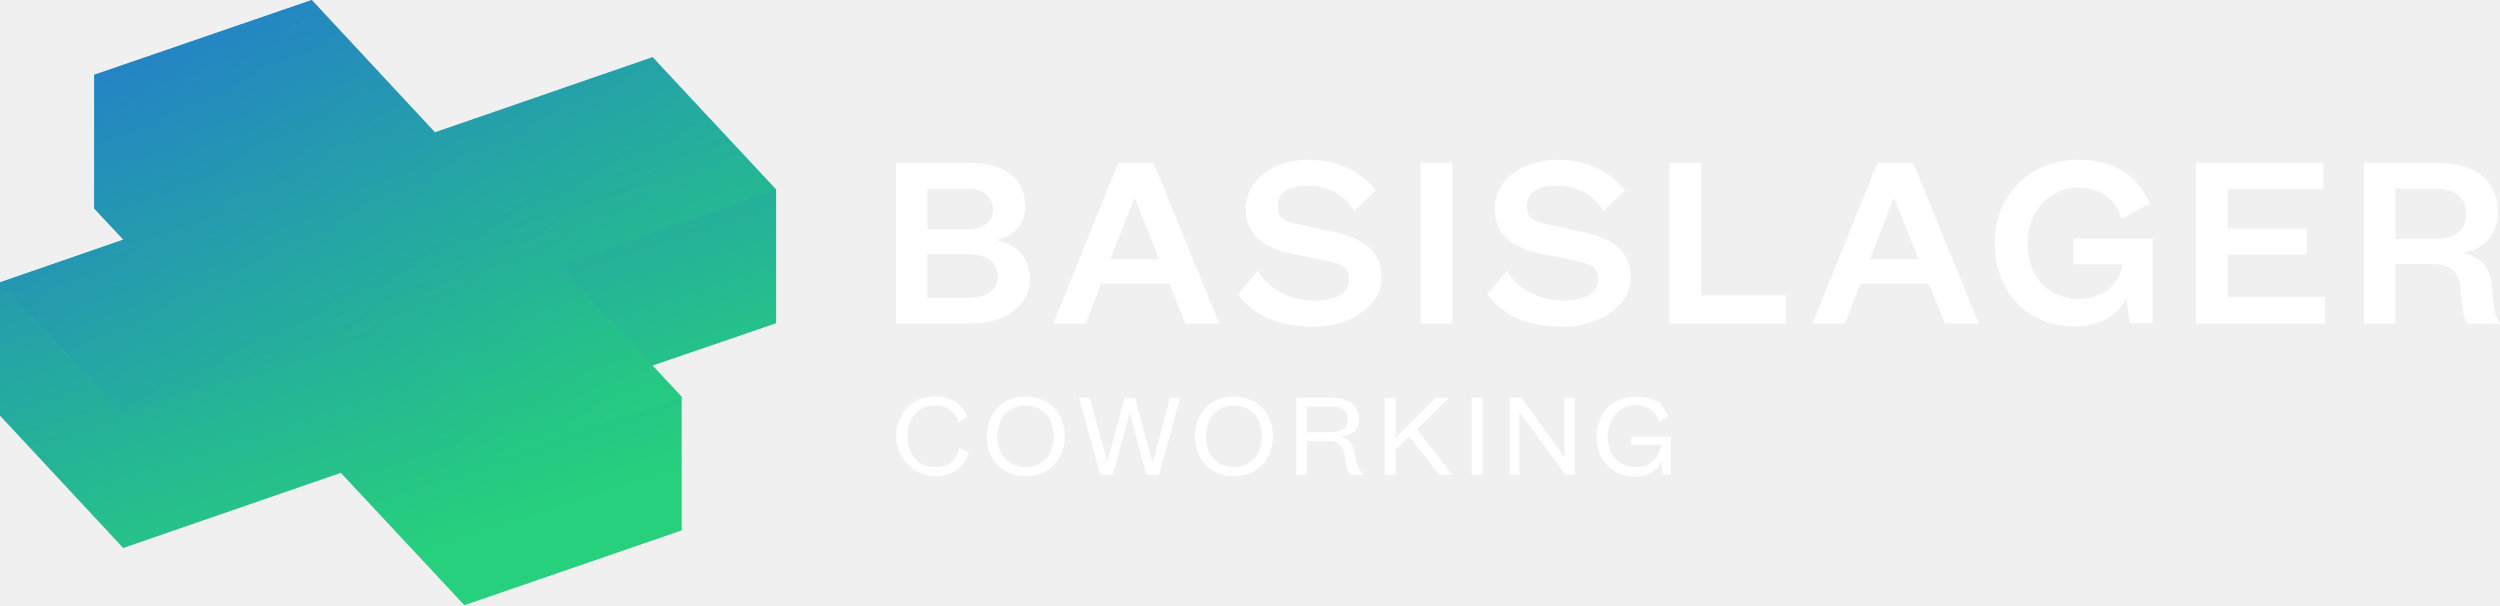
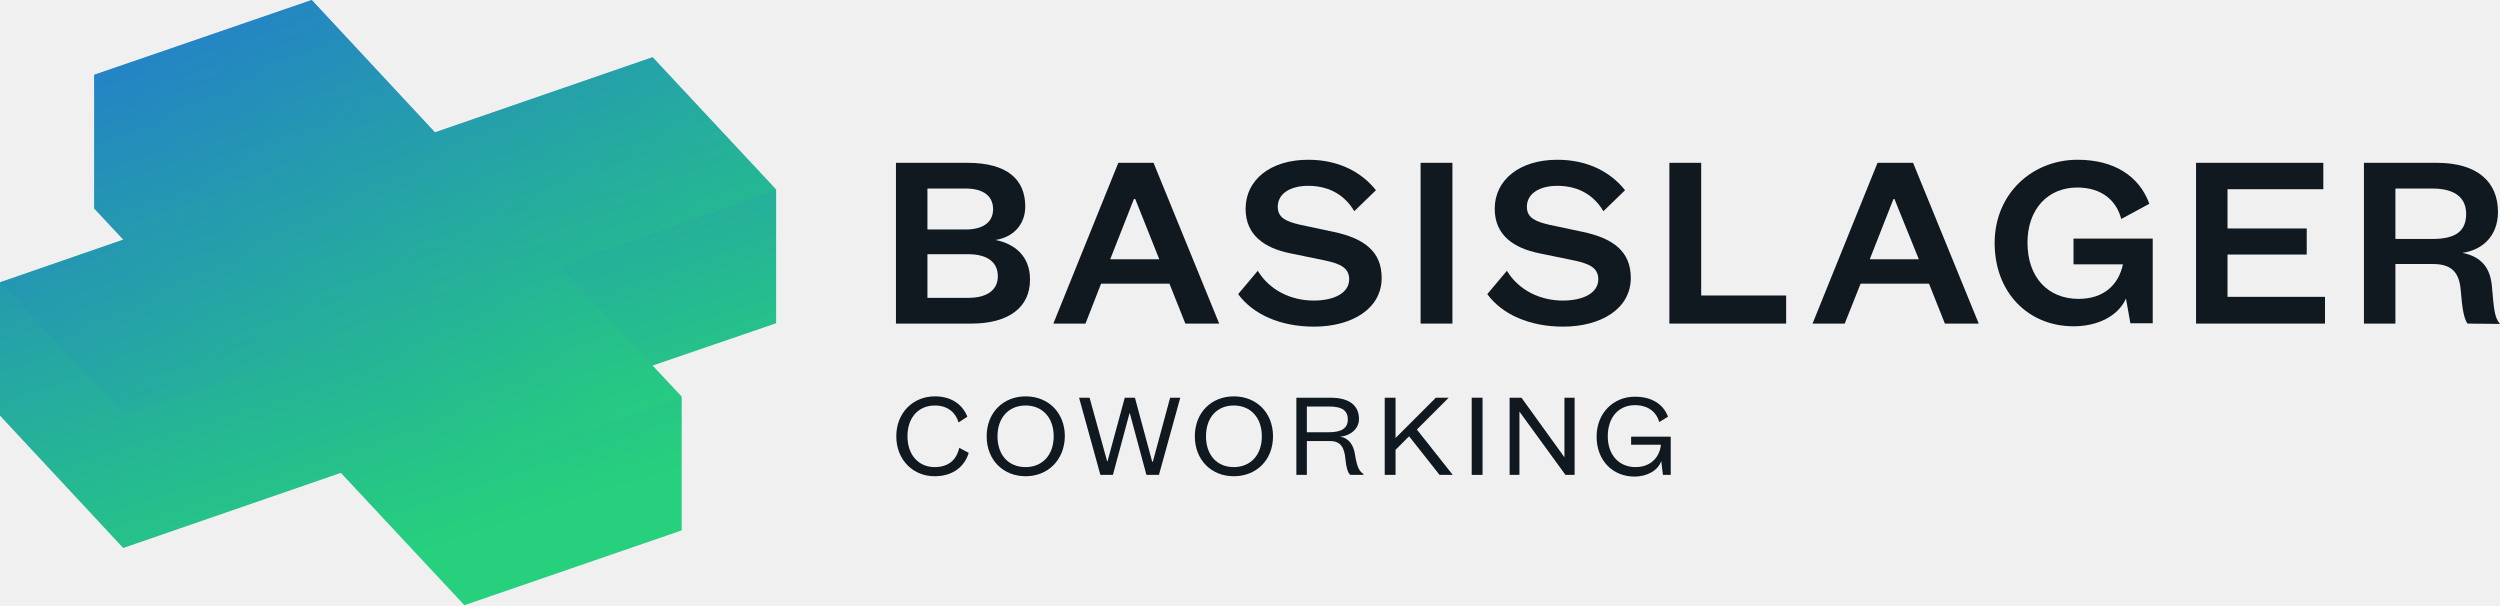
- <svg xmlns="http://www.w3.org/2000/svg" id="bcb3fb2b-3df4-43dd-8bf9-d799a9fd695e" data-name="Layer 1" viewBox="0 0 738.6 178.8">
-   <defs>
-     <style>.e8959147-6b3a-4efd-8194-11f6cef2f2e8{fill:#fff;}.b390b379-deda-4ee0-a555-2ca581f20963{fill:url(#a3579921-a1db-4f03-a016-1e2842475d11);}.bb3476f8-3e26-432b-b8b9-f0816ab7d48f{opacity:0.5;isolation:isolate;fill:url(#efc5984c-f6cd-40fa-8add-75ca1a8421fa);}</style>
-     <linearGradient id="a3579921-a1db-4f03-a016-1e2842475d11" x1="86.22" y1="900.97" x2="143.08" y2="1075.95" gradientTransform="translate(0 -899.1)" gradientUnits="userSpaceOnUse">
-       <stop offset="0" stop-color="#2483c5" />
-       <stop offset="0.9" stop-color="#26d07c" />
-     </linearGradient>
-     <linearGradient id="efc5984c-f6cd-40fa-8add-75ca1a8421fa" x1="63.71" y1="896.01" x2="165.55" y2="1041.46" gradientTransform="translate(0 -899.1)" gradientUnits="userSpaceOnUse">
-       <stop offset="0" stop-color="#2483c5" />
-       <stop offset="1" stop-color="#26d07c" />
-     </linearGradient>
-   </defs>
-   <path class="e8959147-6b3a-4efd-8194-11f6cef2f2e8" d="M286.2,133.8c-1.3,4.2-4.8,6.9-10.1,6.9s-11.3-4.8-11.3-11.8,5-11.8,11.4-11.8c4.8,0,8.1,2.3,9.6,6l-2.6,1.7a6.8,6.8,0,0,0-7-5c-4.8,0-8.1,3.5-8.1,9.1s3.4,9.1,8,9.1,6.5-2.1,7.3-5.7Z" />
-   <path class="e8959147-6b3a-4efd-8194-11f6cef2f2e8" d="M303,119.8c-4.9,0-8.3,3.5-8.3,9.1S298,138,303,138s8.3-3.5,8.3-9.1-3.4-9.1-8.3-9.1m0,20.9c-6.6,0-11.5-4.8-11.5-11.8s4.9-11.8,11.5-11.8,11.6,4.8,11.6,11.8-5,11.8-11.6,11.8" />
-   <polygon class="e8959147-6b3a-4efd-8194-11f6cef2f2e8" points="345.7 117.5 340.6 136.4 340.4 136.4 335.3 117.5 332.3 117.5 327.2 136.3 327.1 136.3 321.9 117.5 318.8 117.5 325.1 140.3 328.8 140.3 333.7 122.1 333.8 122.1 338.7 140.3 342.4 140.3 348.7 117.5 345.7 117.5" />
-   <path class="e8959147-6b3a-4efd-8194-11f6cef2f2e8" d="M364.5,119.8c-4.9,0-8.2,3.5-8.2,9.1s3.3,9.1,8.2,9.1,8.3-3.5,8.3-9.1-3.4-9.1-8.3-9.1m0,20.9c-6.6,0-11.5-4.8-11.5-11.8s4.9-11.8,11.5-11.8,11.6,4.8,11.6,11.8-4.9,11.8-11.6,11.8" />
-   <path class="e8959147-6b3a-4efd-8194-11f6cef2f2e8" d="M386.1,127.7h6.5c3.8,0,5.6-1.2,5.6-3.8s-1.6-3.8-5.4-3.8h-6.7ZM399,140.3c-.8-.4-1.3-2.4-1.5-4.6s-1.4-5.4-4.6-5.4h-6.8v10H383V117.5h10.1c5.8,0,8.4,2.5,8.4,6.3s-2.6,5-5.6,5.2c2.6.4,4,2.5,4.4,5.2s1.3,5.1,2.5,5.8v.3Z" />
-   <polygon class="e8959147-6b3a-4efd-8194-11f6cef2f2e8" points="424.2 117.5 412.3 129.4 412.3 117.5 409.1 117.5 409.1 140.3 412.3 140.3 412.3 132.9 416.3 128.9 425.3 140.3 429.2 140.3 418.6 126.9 428 117.5 424.2 117.5" />
-   <rect class="e8959147-6b3a-4efd-8194-11f6cef2f2e8" x="434.8" y="117.5" width="3.2" height="22.8" />
-   <polygon class="e8959147-6b3a-4efd-8194-11f6cef2f2e8" points="462.2 117.5 462.2 135.1 449.5 117.5 446 117.5 446 140.3 448.9 140.3 448.9 121.6 462.5 140.3 465.2 140.3 465.2 117.5 462.2 117.5" />
-   <path class="e8959147-6b3a-4efd-8194-11f6cef2f2e8" d="M490.2,124.7c-.8-3-3.3-5-7.2-5s-8,3.5-8,9.2,3.4,9.1,8.2,9.1a7.1,7.1,0,0,0,7.5-6.6h-8.8V129h11.7v11.3h-2.3l-.5-4.1c-1,2.9-4.3,4.6-7.9,4.6-6.4,0-11.2-4.7-11.2-11.8s5-11.8,11.3-11.8,8.4,2.2,9.8,5.9Z" />
-   <path class="e8959147-6b3a-4efd-8194-11f6cef2f2e8" d="M371.6,80c3.5,5.8,9.9,8.8,16.5,8.8s10.5-2.2,10.5-6.3-2.9-4.6-6.9-5.5L381,74.8c-7.2-1.5-13-5.2-13-13.1s7.4-14.5,18.5-14.5c9.2,0,15.9,3.8,20,9l-6.4,6.2c-2.5-4.3-6.9-7.5-13.6-7.5s-9,2.3-9,6.2,2.8,4.4,6.6,5.3l9.9,2.1c8.9,1.9,14.2,5.7,14.2,13.6s-8.9,14.4-20,14.4-18-3.6-22.4-9.6Z" />
-   <path class="e8959147-6b3a-4efd-8194-11f6cef2f2e8" d="M445.2,80c3.5,5.8,9.9,8.8,16.5,8.8s10.5-2.2,10.5-6.3-2.9-4.6-6.9-5.5l-10.7-2.2c-7.2-1.5-13-5.2-13-13.1s7.4-14.5,18.5-14.5c9.2,0,15.9,3.8,20,9l-6.4,6.2c-2.5-4.3-6.9-7.5-13.6-7.5s-9,2.3-9,6.2,2.8,4.4,6.6,5.3l9.9,2.1c8.9,1.9,14.2,5.7,14.2,13.6s-8.9,14.4-20,14.4-18-3.6-22.4-9.6Z" />
-   <path class="e8959147-6b3a-4efd-8194-11f6cef2f2e8" d="M274,75V88h12c5.9,0,8.8-2.5,8.8-6.4s-2.9-6.5-8.8-6.5H274Zm0-7.2h11.3c5.6,0,8.1-2.5,8.1-6s-2.4-6.1-8.1-6.1H274Zm13,27.8H264.7V48.1h21.1c12,0,17.1,5.1,17.1,12.9,0,5.4-3.6,9.1-8.8,9.9,5.7,1.1,10.2,4.8,10.2,11.6S298.1,95.6,287,95.6" />
-   <path class="e8959147-6b3a-4efd-8194-11f6cef2f2e8" d="M328,76.6h14.5l-7.1-17.8H335Zm12.8-28.5,19.4,47.5h-10l-4.7-11.8H325.3l-4.6,11.8h-9.5l19.2-47.5Z" />
-   <rect class="e8959147-6b3a-4efd-8194-11f6cef2f2e8" x="419.7" y="48.1" width="9.4" height="47.5" />
-   <polygon class="e8959147-6b3a-4efd-8194-11f6cef2f2e8" points="502.6 48.1 502.6 87.3 527.7 87.3 527.7 95.6 493.2 95.6 493.2 48.1 502.6 48.1" />
-   <polygon class="e8959147-6b3a-4efd-8194-11f6cef2f2e8" points="686.9 95.6 648.8 95.6 648.8 48.1 686.4 48.1 686.4 55.9 658.1 55.9 658.1 67.5 681.5 67.5 681.5 75.2 658.1 75.2 658.1 87.7 686.9 87.7 686.9 95.6" />
-   <path class="e8959147-6b3a-4efd-8194-11f6cef2f2e8" d="M718.6,70.6c6.9,0,10-2.3,10-7.4s-3.2-7.5-10-7.5H707.7V70.6Zm10.4,25c-1-1.3-1.6-4.5-2-9.8s-2.8-7.8-8.2-7.8H707.7V95.6h-9.3V48.1h21.5c12.1,0,18.1,5.7,18.1,14.5,0,7.2-4.7,11.3-10.5,12.1,5.4,1.1,8.2,4.2,8.7,9.8s.8,9.4,2.4,11.2Z" />
-   <path class="e8959147-6b3a-4efd-8194-11f6cef2f2e8" d="M626.7,64.7c-1.4-5.4-5.7-9.3-13-9.3S599,61.8,599,71.7s6,16.6,15.1,16.6c7.4,0,11.8-4.1,13.1-10.2H612.6V70.5H636v25h-6.6l-1.3-7.3c-2.3,5.2-8.4,8.2-15.5,8.2-13.3,0-23.3-9.9-23.3-24.6s11.1-24.6,24.5-24.6c10.8,0,18.2,4.8,21.2,13Z" />
-   <path class="e8959147-6b3a-4efd-8194-11f6cef2f2e8" d="M552.4,76.6h14.5l-7.2-17.8h-.3Zm12.8-28.5,19.4,47.5h-10l-4.7-11.8H549.7L545,95.6h-9.5l19.2-47.5Z" />
-   <polygon class="b390b379-deda-4ee0-a555-2ca581f20963" points="92.1 0 27.8 22.1 27.8 61.6 36.4 70.8 0 83.4 0 122.8 36.4 161.9 100.7 139.7 137.2 178.8 201.4 156.7 201.4 117.2 192.8 108 229.3 95.5 229.3 56 192.8 16.9 128.5 39.1 92.1 0" />
-   <polygon class="bb3476f8-3e26-432b-b8b9-f0816ab7d48f" points="92.1 0 27.8 22.1 64.8 61 0 83.4 36.5 122.2 100.7 100.3 137.2 139.4 201.4 117.3 165.2 78.6 229.3 56 192.8 16.9 128.5 39.1 92.1 0" />
+ <svg xmlns="http://www.w3.org/2000/svg" version="1.1" id="Layer_1" x="0px" y="0px" viewBox="0 0 738.6 178.8" style="enable-background:new 0 0 738.6 178.8;" xml:space="preserve">
+   <style type="text/css">
+ 	.st0{fill:#101820;}
+ 	.st1{fill:url(#SVGID_1_);}
+ 	.st2{opacity:0.5;fill:url(#SVGID_2_);enable-background:new    ;}
+ </style>
+   <g>
+     <g>
+       <path class="st0" d="M286.2,133.8c-1.3,4.2-4.8,6.9-10.1,6.9c-6.3,0-11.3-4.8-11.3-11.8c0-7,5-11.8,11.4-11.8c4.8,0,8.1,2.3,9.6,6    l-2.6,1.7c-0.9-3-3.3-5-7-5c-4.8,0-8.1,3.5-8.1,9.1c0,5.6,3.4,9.1,8,9.1c4.1,0,6.5-2.1,7.3-5.7L286.2,133.8z" />
+       <path class="st0" d="M303,119.8c-4.9,0-8.3,3.5-8.3,9.1c0,5.6,3.3,9.1,8.3,9.1c4.9,0,8.3-3.5,8.3-9.1    C311.3,123.3,307.9,119.8,303,119.8 M303,140.7c-6.6,0-11.5-4.8-11.5-11.8c0-7,4.9-11.8,11.5-11.8c6.7,0,11.6,4.8,11.6,11.8    C314.5,135.9,309.6,140.7,303,140.7" />
+       <polygon class="st0" points="345.7,117.5 340.6,136.4 340.4,136.4 335.3,117.5 332.3,117.5 327.2,136.3 327.1,136.3 321.9,117.5     318.8,117.5 325.1,140.3 328.8,140.3 333.7,122.1 333.8,122.1 338.7,140.3 342.4,140.3 348.7,117.5   " />
+       <path class="st0" d="M364.5,119.8c-4.9,0-8.2,3.5-8.2,9.1c0,5.6,3.3,9.1,8.2,9.1c4.9,0,8.3-3.5,8.3-9.1    C372.8,123.3,369.4,119.8,364.5,119.8 M364.5,140.7c-6.6,0-11.5-4.8-11.5-11.8c0-7,4.9-11.8,11.5-11.8c6.7,0,11.6,4.8,11.6,11.8    C376.1,135.9,371.2,140.7,364.5,140.7" />
+       <path class="st0" d="M386.1,127.7h6.5c3.8,0,5.6-1.2,5.6-3.8c0-2.5-1.6-3.8-5.4-3.8h-6.7V127.7z M399,140.3    c-0.8-0.4-1.3-2.4-1.5-4.6c-0.3-3.5-1.4-5.4-4.6-5.4h-6.8v10H383v-22.8h10.1c5.8,0,8.4,2.5,8.4,6.3c0,2.9-2.6,5-5.6,5.2    c2.6,0.4,4,2.5,4.4,5.2c0.6,3.8,1.3,5.1,2.5,5.8v0.3L399,140.3L399,140.3z" />
+       <polygon class="st0" points="424.2,117.5 412.3,129.4 412.3,117.5 409.1,117.5 409.1,140.3 412.3,140.3 412.3,132.9 416.3,128.9     425.3,140.3 429.2,140.3 418.6,126.9 428,117.5   " />
+       <rect x="434.8" y="117.5" class="st0" width="3.2" height="22.8" />
+       <polygon class="st0" points="462.2,117.5 462.2,135.1 449.5,117.5 446,117.5 446,140.3 448.9,140.3 448.9,121.6 462.5,140.3     465.2,140.3 465.2,117.5   " />
+       <path class="st0" d="M490.2,124.7c-0.8-3-3.3-5-7.2-5c-4.7,0-8,3.5-8,9.2c0,5.6,3.4,9.1,8.2,9.1c4.4,0,7.1-2.8,7.5-6.6h-8.8V129    h11.7v11.3h-2.3l-0.5-4.1c-1,2.9-4.3,4.6-7.9,4.6c-6.4,0-11.2-4.7-11.2-11.8c0-7,5-11.8,11.3-11.8c5,0,8.4,2.2,9.8,5.9    L490.2,124.7z" />
+     </g>
+     <g>
+       <path class="st0" d="M371.6,80c3.5,5.8,9.9,8.8,16.5,8.8c6,0,10.5-2.2,10.5-6.3c0-3.5-2.9-4.6-6.9-5.5L381,74.8    c-7.2-1.5-13-5.2-13-13.1c0-8.6,7.4-14.5,18.5-14.5c9.2,0,15.9,3.8,20,9l-6.4,6.2c-2.5-4.3-6.9-7.5-13.6-7.5c-5.3,0-9,2.3-9,6.2    c0,3.4,2.8,4.4,6.6,5.3l9.9,2.1c8.9,1.9,14.2,5.7,14.2,13.6c0,9.2-8.9,14.4-20,14.4c-9.9,0-18-3.6-22.4-9.6L371.6,80z" />
+       <path class="st0" d="M445.2,80c3.5,5.8,9.9,8.8,16.5,8.8c6,0,10.5-2.2,10.5-6.3c0-3.5-2.9-4.6-6.9-5.5l-10.7-2.2    c-7.2-1.5-13-5.2-13-13.1c0-8.6,7.4-14.5,18.5-14.5c9.2,0,15.9,3.8,20,9l-6.4,6.2c-2.5-4.3-6.9-7.5-13.6-7.5c-5.3,0-9,2.3-9,6.2    c0,3.4,2.8,4.4,6.6,5.3l9.9,2.1c8.9,1.9,14.2,5.7,14.2,13.6c0,9.2-8.9,14.4-20,14.4c-9.9,0-18-3.6-22.4-9.6L445.2,80z" />
+       <path class="st0" d="M274,75v13h12c5.9,0,8.8-2.5,8.8-6.4c0-4-2.9-6.5-8.8-6.5H274z M274,67.8h11.3c5.6,0,8.1-2.5,8.1-6    c0-3.5-2.4-6.1-8.1-6.1H274V67.8z M287,95.6h-22.3V48.1h21.1c12,0,17.1,5.1,17.1,12.9c0,5.4-3.6,9.1-8.8,9.9    c5.7,1.1,10.2,4.8,10.2,11.6C304.4,90.7,298.1,95.6,287,95.6" />
+       <path class="st0" d="M328,76.6h14.5l-7.1-17.8H335L328,76.6z M340.8,48.1l19.4,47.5h-10l-4.7-11.8h-20.2l-4.6,11.8h-9.5l19.2-47.5    H340.8z" />
+       <rect x="419.7" y="48.1" class="st0" width="9.4" height="47.5" />
+       <polygon class="st0" points="502.6,48.1 502.6,87.3 527.7,87.3 527.7,95.6 493.2,95.6 493.2,48.1   " />
+       <polygon class="st0" points="686.9,95.6 648.8,95.6 648.8,48.1 686.4,48.1 686.4,55.9 658.1,55.9 658.1,67.5 681.5,67.5     681.5,75.2 658.1,75.2 658.1,87.7 686.9,87.7   " />
+       <path class="st0" d="M718.6,70.6c6.9,0,10-2.3,10-7.4c0-4.7-3.2-7.5-10-7.5h-10.9v14.9H718.6z M729,95.6c-1-1.3-1.6-4.5-2-9.8    c-0.4-5.4-2.8-7.8-8.2-7.8h-11.1v17.6h-9.3V48.1h21.5c12.1,0,18.1,5.7,18.1,14.5c0,7.2-4.7,11.3-10.5,12.1    c5.4,1.1,8.2,4.2,8.7,9.8c0.6,7,0.8,9.4,2.4,11.2L729,95.6L729,95.6z" />
+       <path class="st0" d="M626.7,64.7c-1.4-5.4-5.7-9.3-13-9.3c-8.7,0-14.7,6.4-14.7,16.3c0,10.2,6,16.6,15.1,16.6    c7.4,0,11.8-4.1,13.1-10.2h-14.6v-7.6H636v25h-6.6l-1.3-7.3c-2.3,5.2-8.4,8.2-15.5,8.2c-13.3,0-23.3-9.9-23.3-24.6    c0-14.6,11.1-24.6,24.5-24.6c10.8,0,18.2,4.8,21.2,13L626.7,64.7z" />
+       <path class="st0" d="M552.4,76.6h14.5l-7.2-17.8h-0.3L552.4,76.6z M565.2,48.1l19.4,47.5h-10l-4.7-11.8h-20.2L545,95.6h-9.5    l19.2-47.5H565.2z" />
+     </g>
+     <g>
+       <linearGradient id="SVGID_1_" gradientUnits="userSpaceOnUse" x1="86.196" y1="179.036" x2="143.065" y2="4.013" gradientTransform="matrix(1 0 0 -1 0 180.9438)">
+         <stop offset="0" style="stop-color:#2483C5" />
+         <stop offset="0.9" style="stop-color:#26D07C" />
+       </linearGradient>
+       <polygon class="st1" points="92.1,0 27.8,22.1 27.8,61.6 36.4,70.8 0,83.4 0,122.8 36.4,161.9 100.7,139.7 137.2,178.8     201.4,156.7 201.4,117.2 192.8,108 229.3,95.5 229.3,56 192.8,16.9 128.5,39.1   " />
+       <linearGradient id="SVGID_2_" gradientUnits="userSpaceOnUse" x1="63.727" y1="183.962" x2="165.544" y2="38.552" gradientTransform="matrix(1 0 0 -1 0 180.9438)">
+         <stop offset="0" style="stop-color:#2483C5" />
+         <stop offset="1" style="stop-color:#26D07C" />
+       </linearGradient>
+       <polygon class="st2" points="92.1,0 27.8,22.1 64.8,61 0,83.4 36.5,122.2 100.7,100.3 137.2,139.4 201.4,117.3 165.2,78.6     229.3,56 192.8,16.9 128.5,39.1   " />
+     </g>
+   </g>
</svg>
